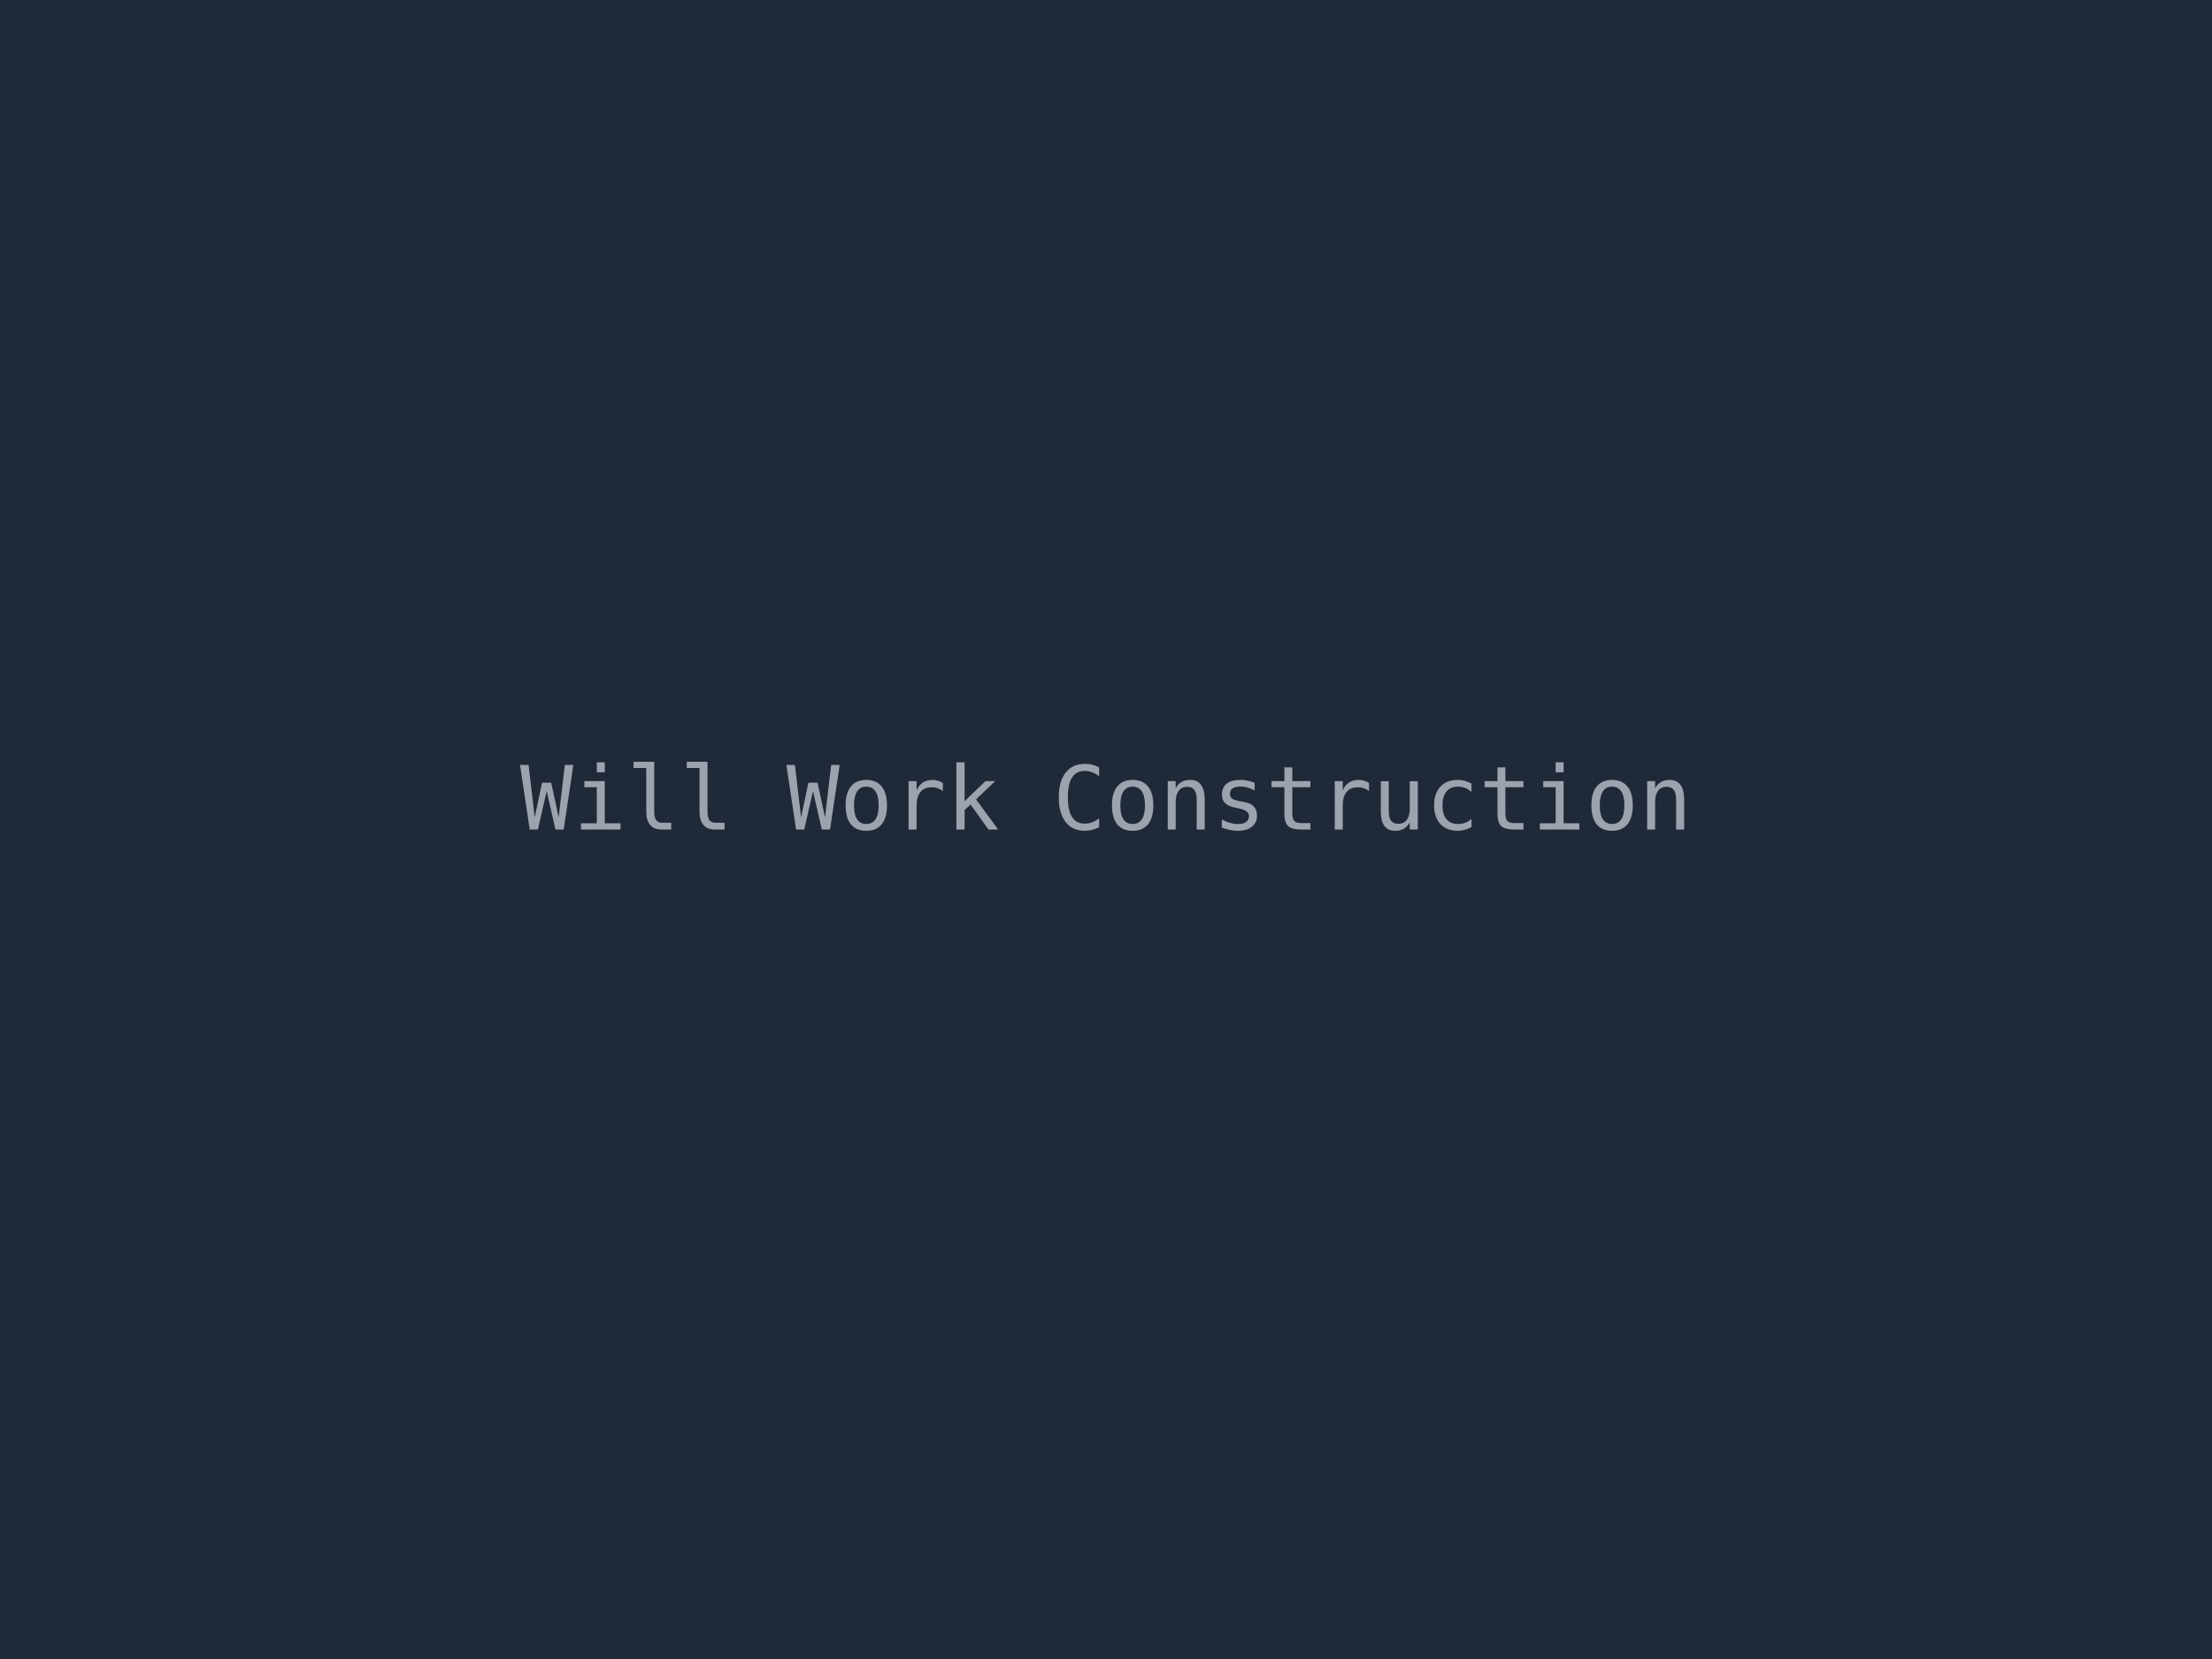
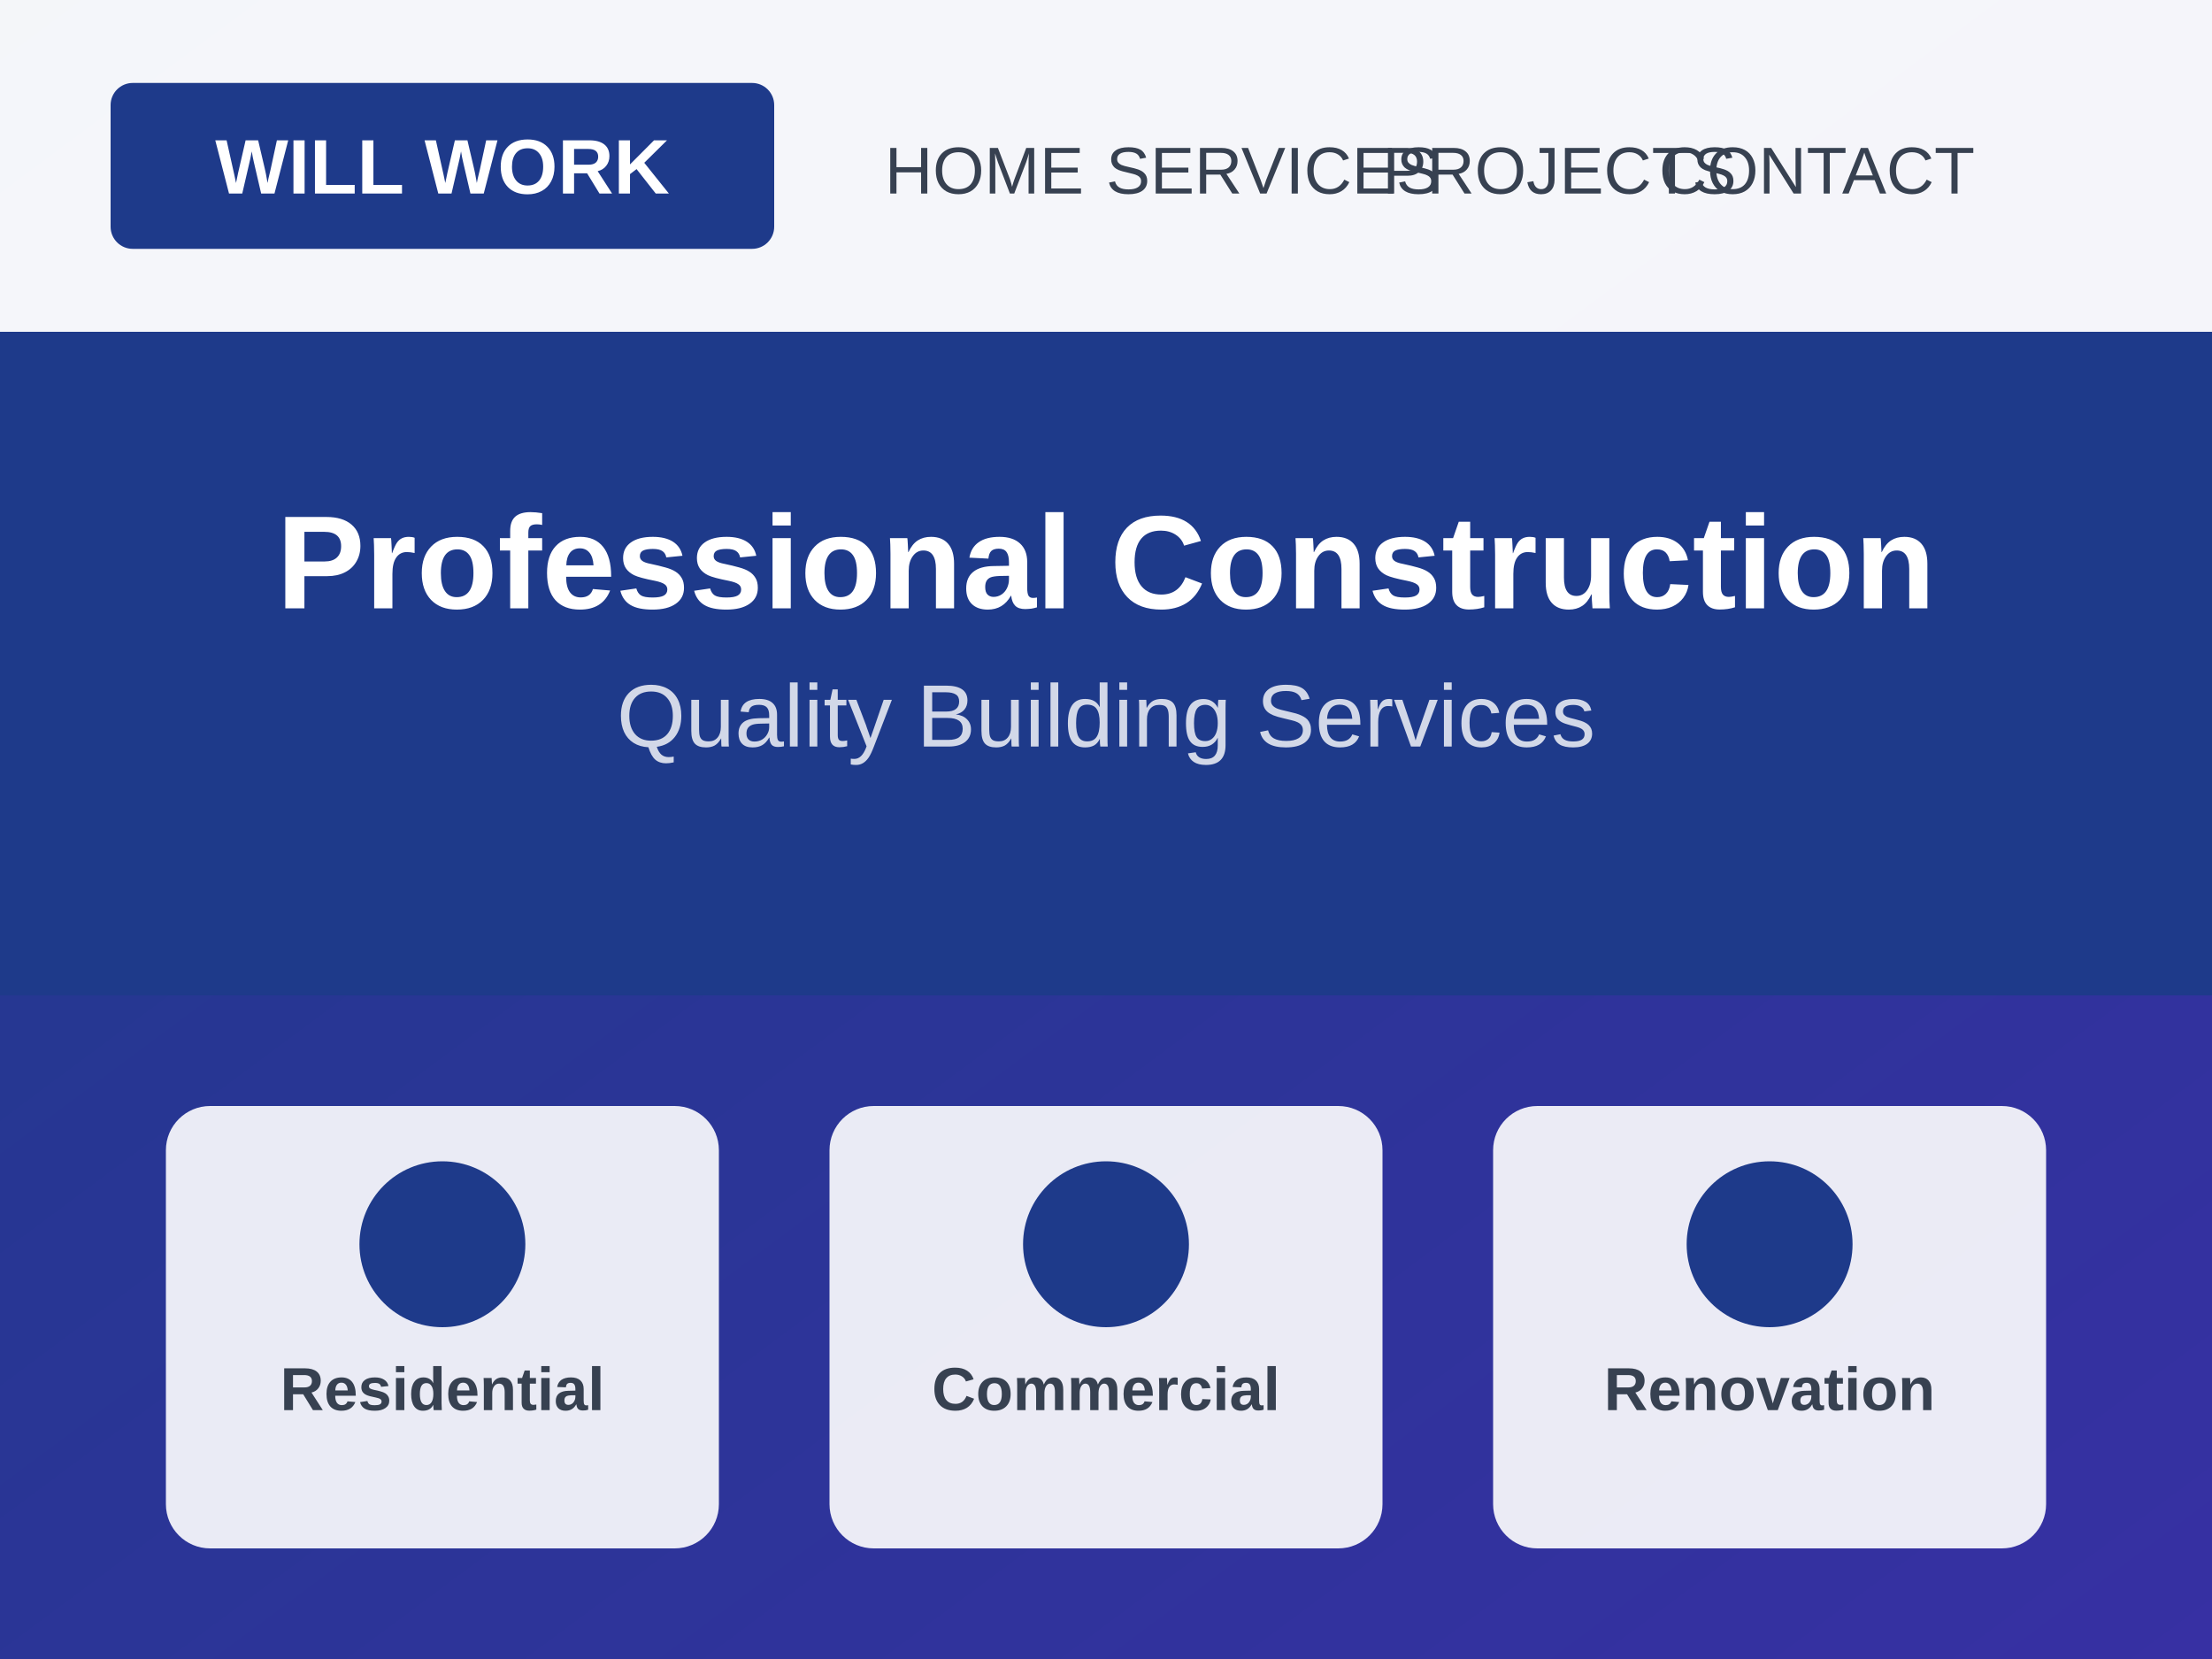
<svg xmlns="http://www.w3.org/2000/svg" width="400" height="300" viewBox="0 0 400 300" fill="none">
-   <rect width="400" height="300" fill="#1f2937" />
-   <text x="200" y="150" text-anchor="middle" font-family="JetBrains Mono, monospace" font-size="16" fill="#9CA3AF">Will Work Construction</text>
+   <defs>
+     <linearGradient id="bgGradient" x1="0%" y1="0%" x2="100%" y2="100%">
+       <stop offset="0%" style="stop-color:#1e3a8a;stop-opacity:1" />
+       <stop offset="100%" style="stop-color:#3730a3;stop-opacity:1" />
+     </linearGradient>
+   </defs>
+   <rect width="400" height="300" fill="url(#bgGradient)" />
+   <rect x="0" y="0" width="400" height="60" fill="rgba(255,255,255,0.95)" />
+   <rect x="20" y="15" width="120" height="30" fill="#1e3a8a" rx="4" />
+   <text x="80" y="35" text-anchor="middle" font-family="Arial, sans-serif" font-size="14" font-weight="bold" fill="white">WILL WORK</text>
+   <text x="160" y="35" font-family="Arial, sans-serif" font-size="12" fill="#374151">HOME</text>
+   <text x="200" y="35" font-family="Arial, sans-serif" font-size="12" fill="#374151">SERVICES</text>
+   <text x="250" y="35" font-family="Arial, sans-serif" font-size="12" fill="#374151">PROJECTS</text>
+   <text x="300" y="35" font-family="Arial, sans-serif" font-size="12" fill="#374151">CONTACT</text>
+   <rect x="0" y="60" width="400" height="120" fill="#1e3a8a" />
+   <text x="200" y="110" text-anchor="middle" font-family="Arial, sans-serif" font-size="24" font-weight="bold" fill="white">Professional Construction</text>
+   <text x="200" y="135" text-anchor="middle" font-family="Arial, sans-serif" font-size="16" fill="rgba(255,255,255,0.8)">Quality Building Services</text>
+   <rect x="30" y="200" width="100" height="80" fill="white" rx="8" opacity="0.9" />
+   <rect x="150" y="200" width="100" height="80" fill="white" rx="8" opacity="0.9" />
+   <rect x="270" y="200" width="100" height="80" fill="white" rx="8" opacity="0.9" />
+   <circle cx="80" cy="225" r="15" fill="#1e3a8a" />
+   <circle cx="200" cy="225" r="15" fill="#1e3a8a" />
+   <circle cx="320" cy="225" r="15" fill="#1e3a8a" />
+   <text x="80" y="255" text-anchor="middle" font-family="Arial, sans-serif" font-size="11" font-weight="bold" fill="#374151">Residential</text>
+   <text x="200" y="255" text-anchor="middle" font-family="Arial, sans-serif" font-size="11" font-weight="bold" fill="#374151">Commercial</text>
+   <text x="320" y="255" text-anchor="middle" font-family="Arial, sans-serif" font-size="11" font-weight="bold" fill="#374151">Renovation</text>
</svg>
